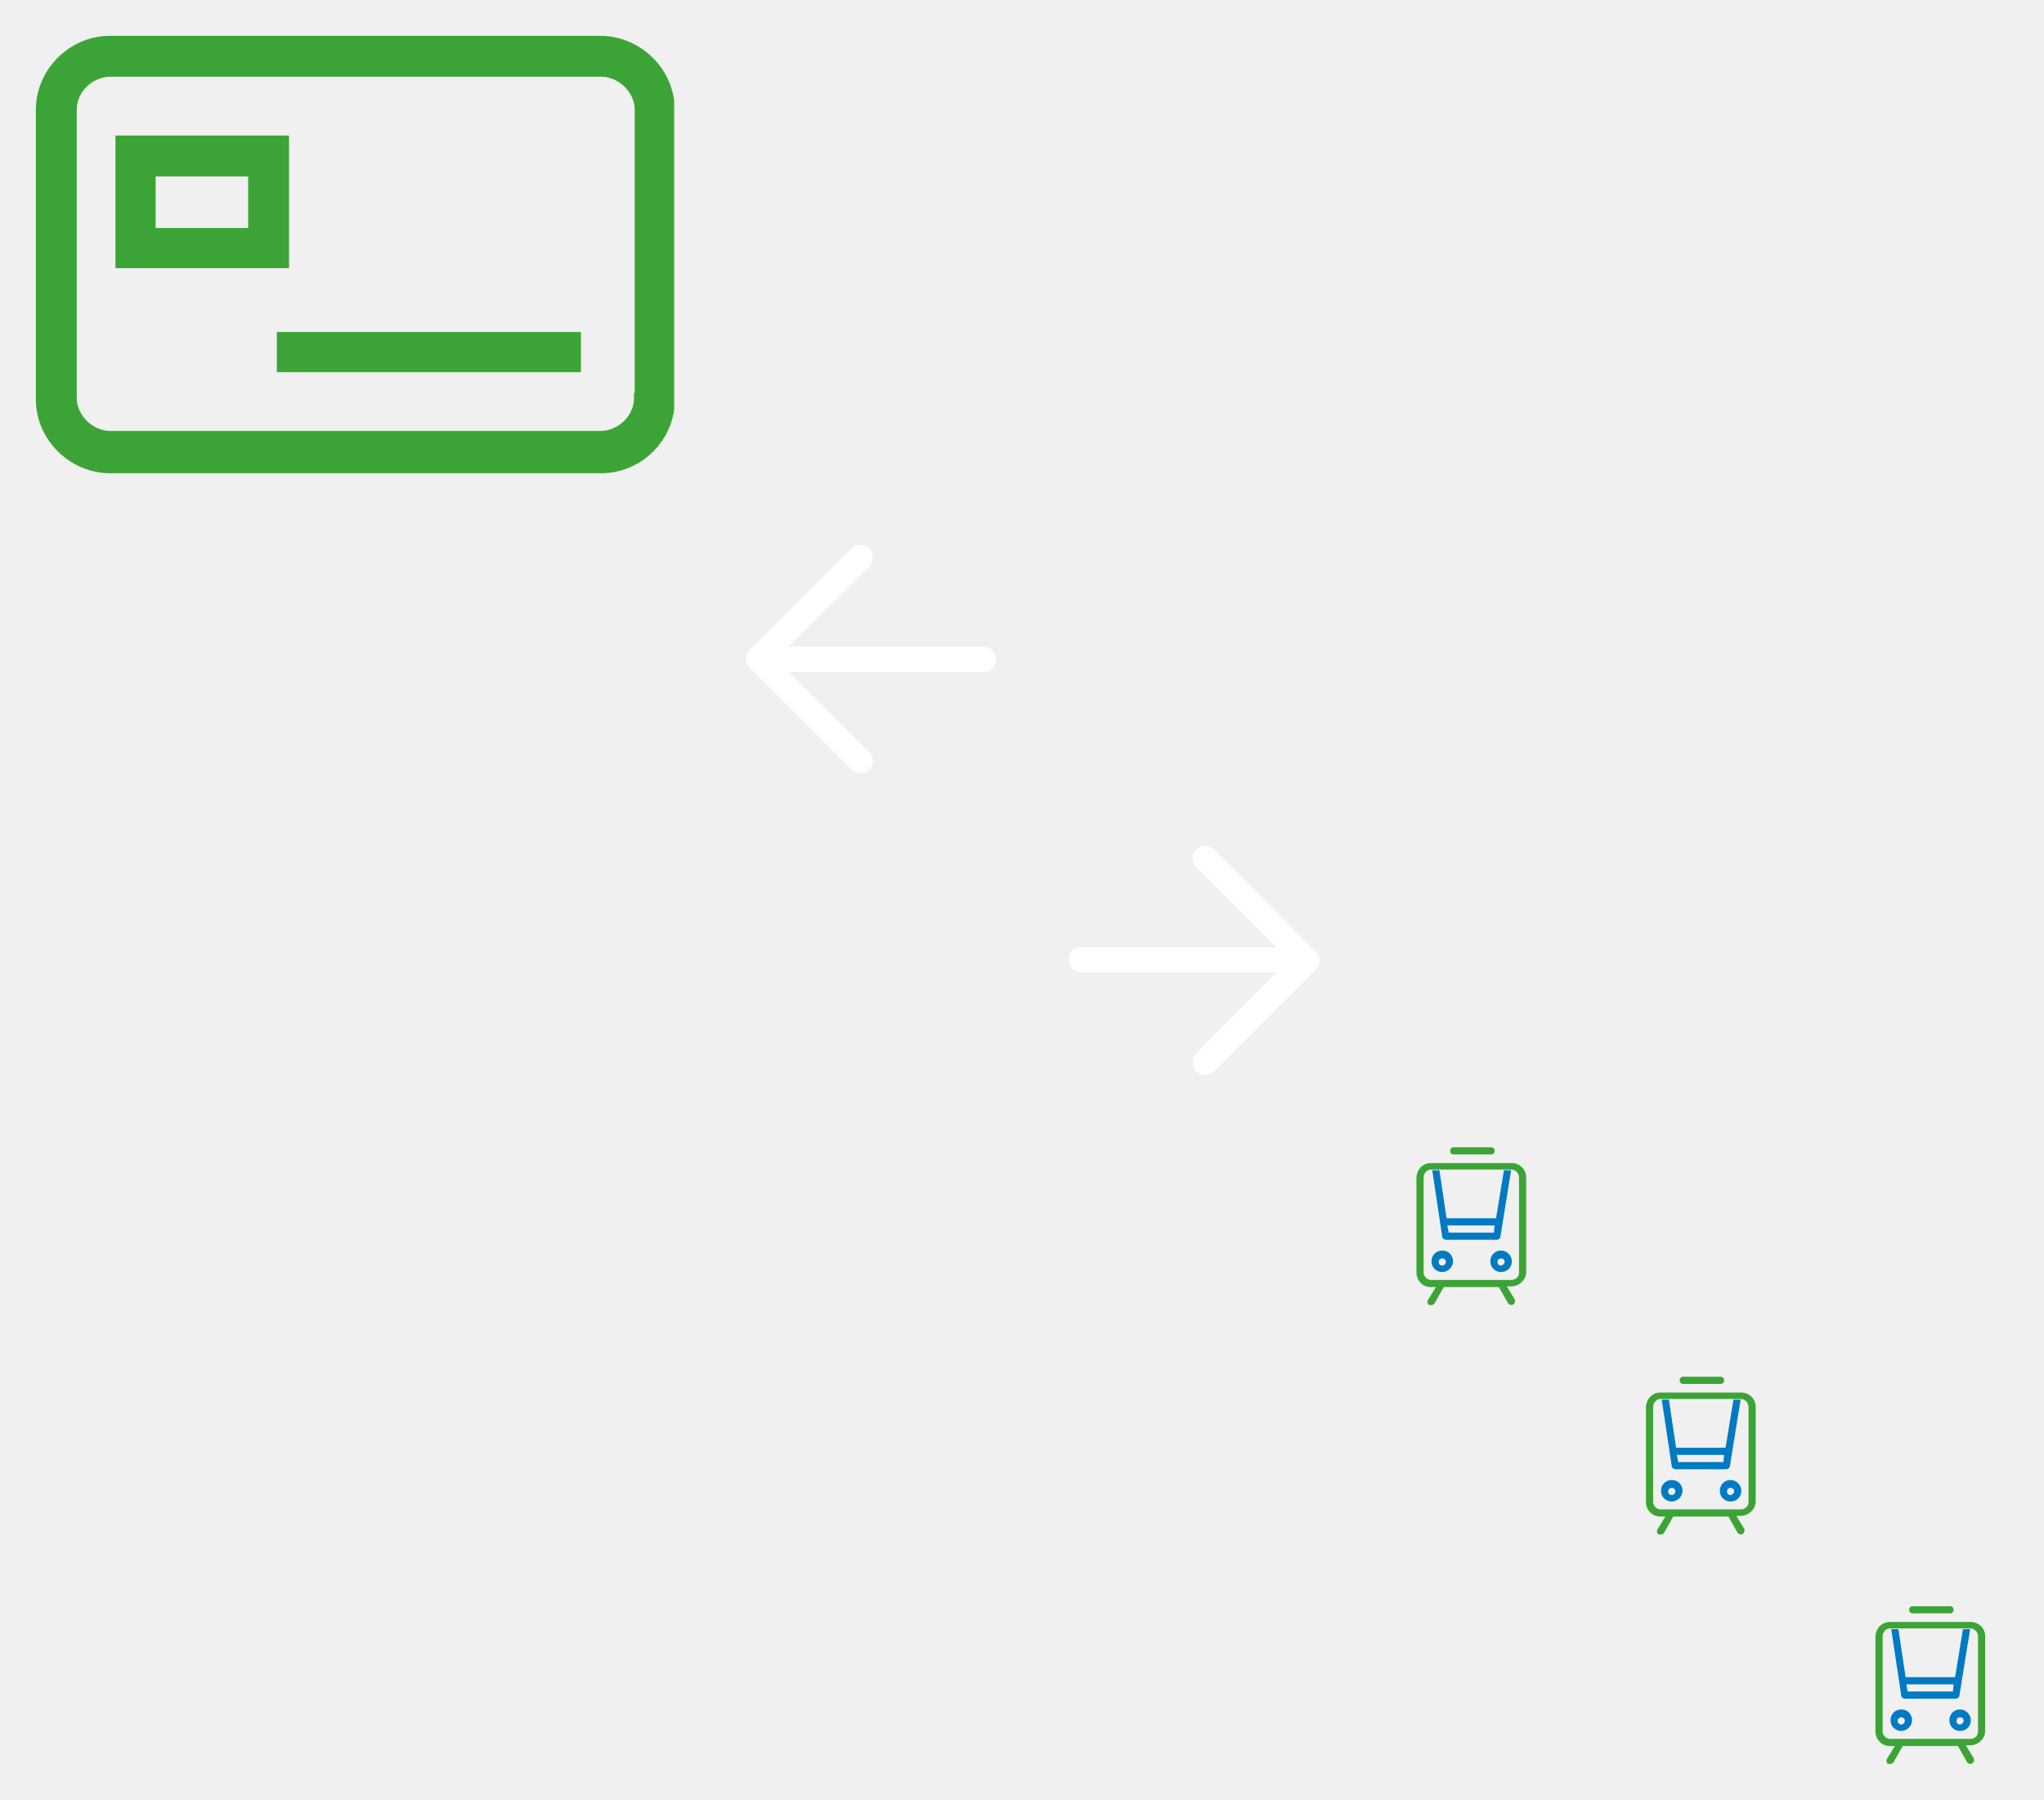
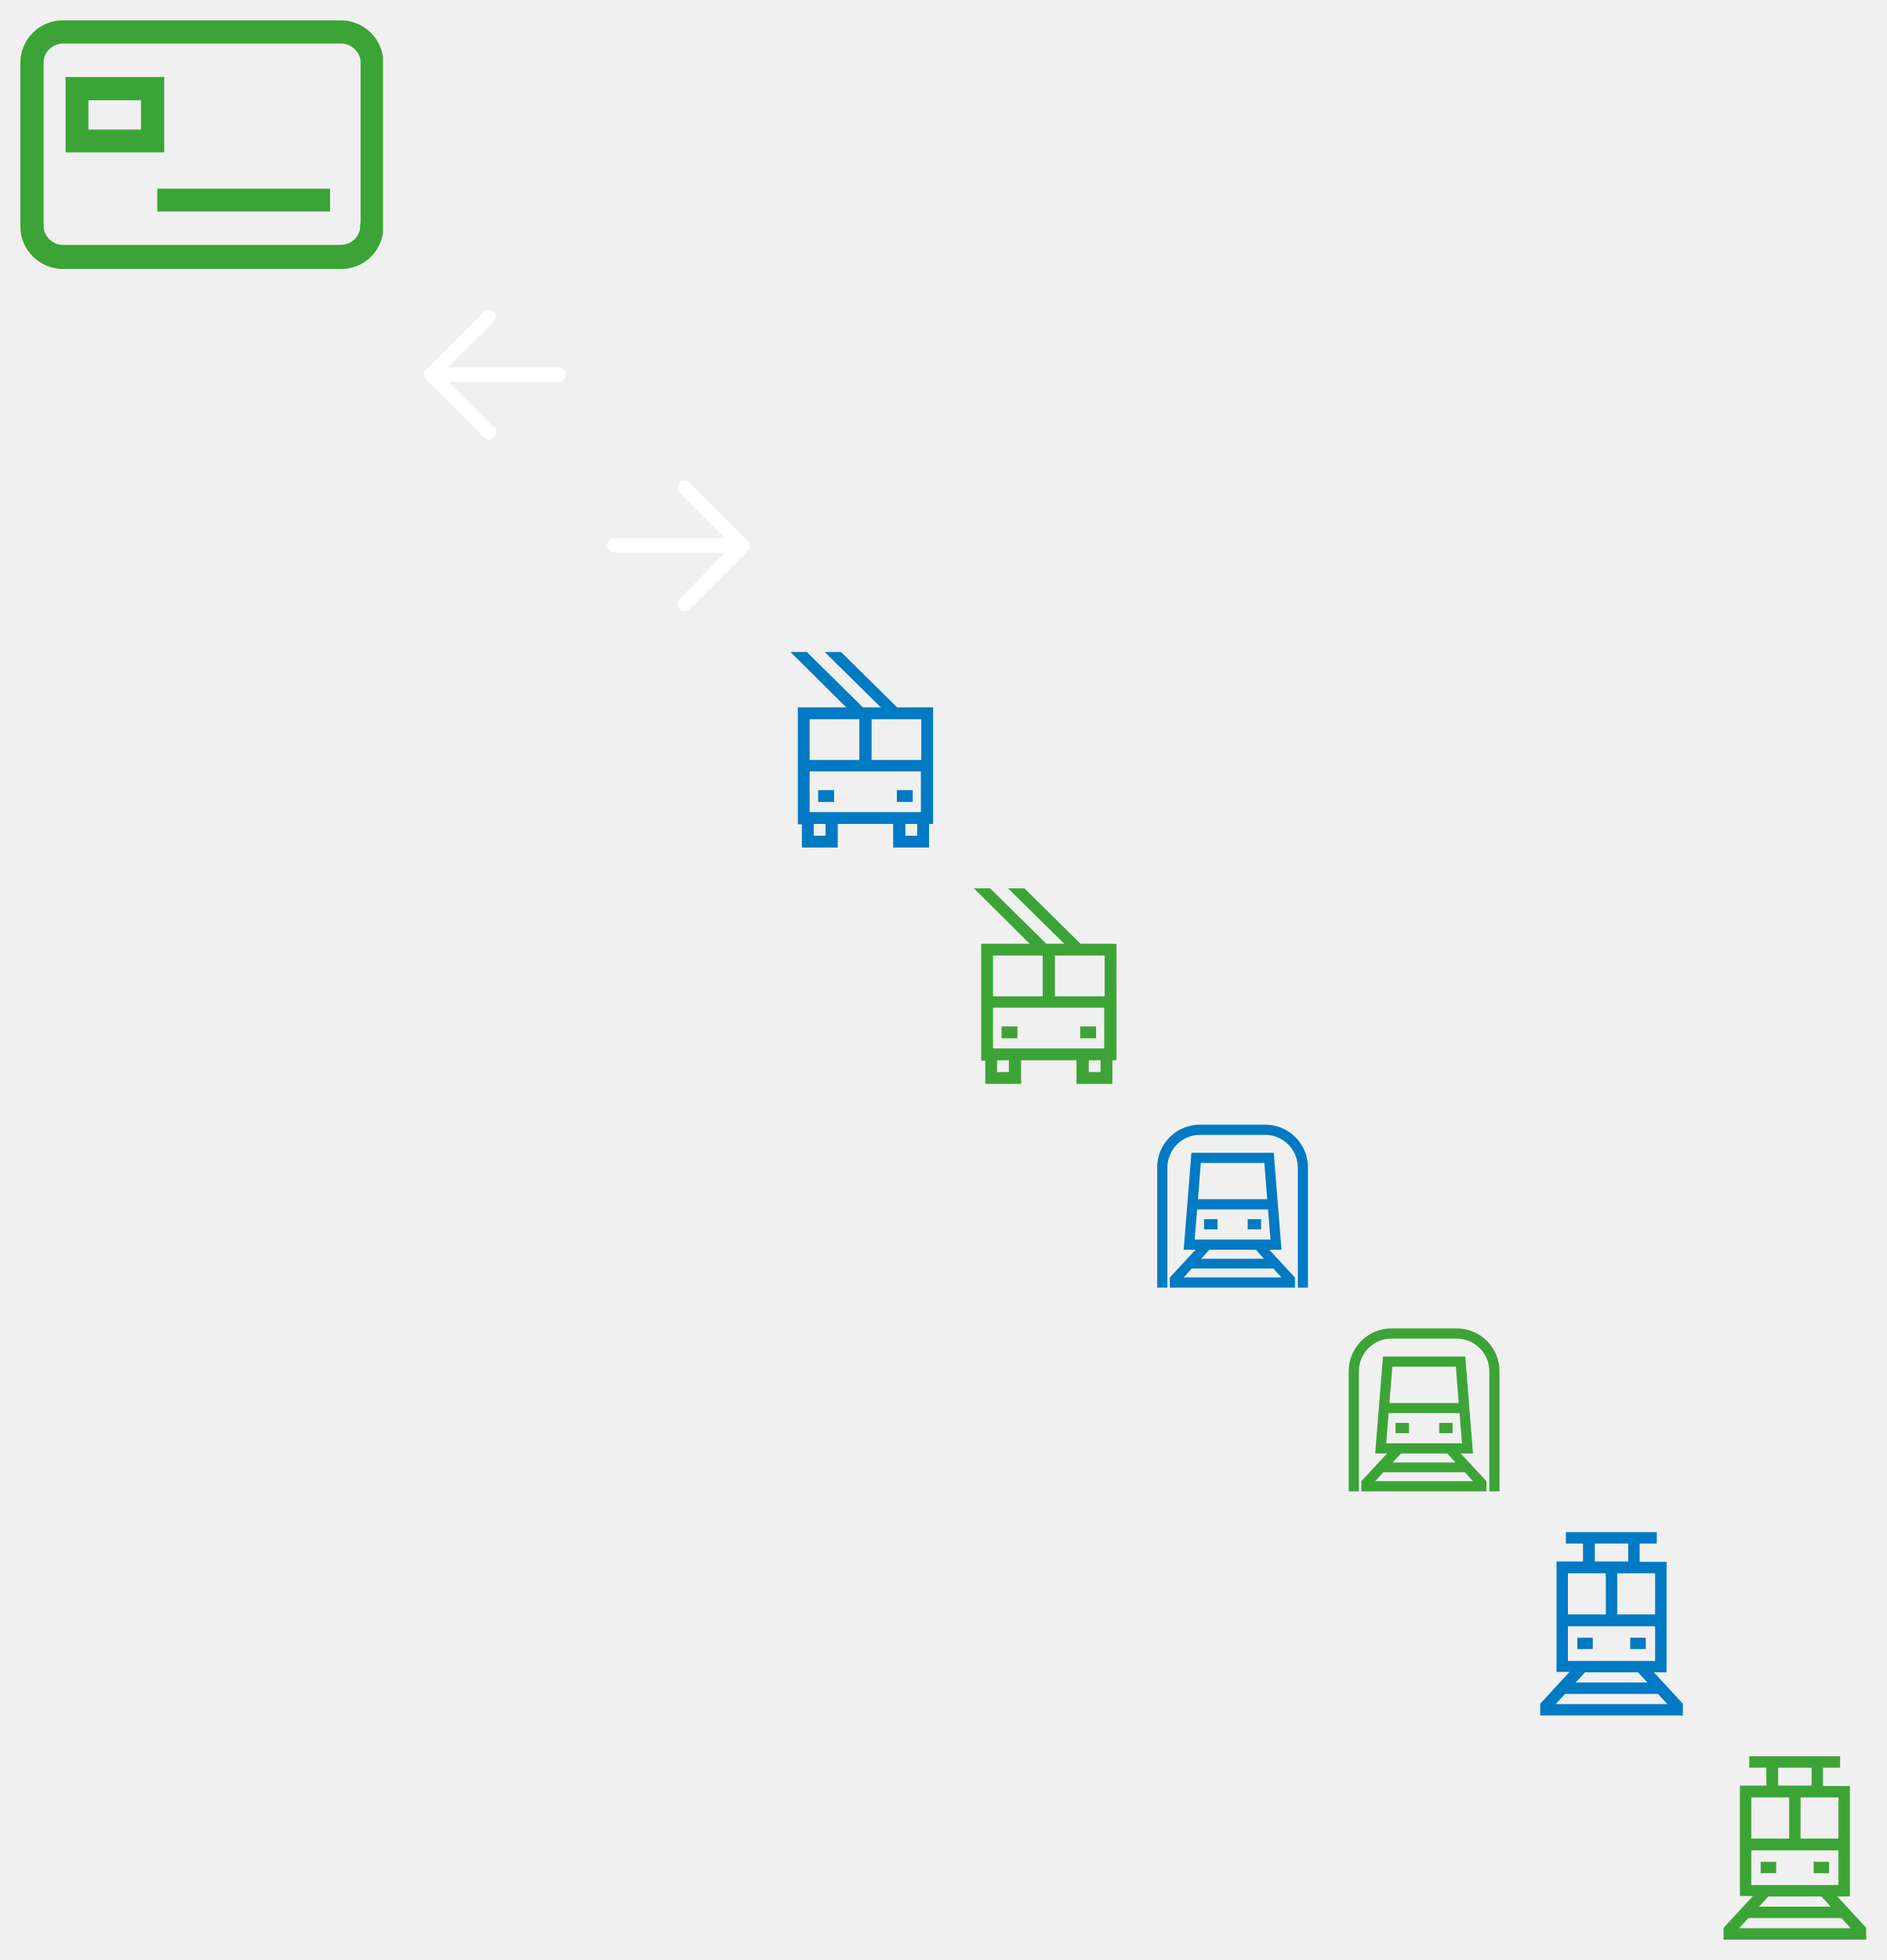
- <svg xmlns="http://www.w3.org/2000/svg" width="285" height="251" viewBox="0 0 285 251">
+ <svg xmlns="http://www.w3.org/2000/svg" xmlns:xlink="http://www.w3.org/1999/xlink" width="463" height="481" viewBox="0 0 463 481">
  <svg width="99" height="71" viewBox="-5 -5 99 71" id="cards_green">
    <path fill="#3CA436" d="M35.3 13.9H11.1v18.5h24.2V13.9zm-5.7 12.9H16.7v-7.2h12.9v7.2zm4 14.5H76v5.6H33.6z" />
    <path fill="#3CA436" d="M78.7 0H10.3C4.7 0 0 4.7 0 10.3v40.4C0 56.3 4.7 61 10.4 61h68.4c5.1 0 9.5-3.8 10.2-8.9v-43C88.4 4 83.9 0 78.7 0zm4.7 49.8v.7c0 2.5-2.2 4.6-4.7 4.6H10.4c-2.5 0-4.7-2.2-4.7-4.6V10.3c0-2.5 2.2-4.6 4.7-4.6h68.4c2.5 0 4.7 2.2 4.7 4.6v39.5z" />
  </svg>
  <svg id="larrow" viewBox="-5 -5 45 41.9" width="45" height="41.9" x="99" y="71">
    <style>.bst0{fill:#fff}</style>
    <path class="bst0" d="M14.7 31.3c.7.7 1.8.7 2.5 0s.7-1.8 0-2.4L5.9 17.7h27.3c1 0 1.7-.8 1.7-1.7 0-1-.8-1.8-1.7-1.8H5.9L17.2 3c.6-.7.7-1.8 0-2.5s-1.8-.7-2.5 0L.5 14.7c-.3.4-.5.8-.5 1.2 0 .5.2.9.5 1.2l14.2 14.2z" />
  </svg>
  <svg id="rarrow" viewBox="-5 -5 45 41.9" width="45" height="41.9" x="144" y="113">
    <style>.cst0{fill:#fff}</style>
    <path class="cst0" d="M20.3.5c-.7-.7-1.8-.7-2.5 0s-.7 1.8 0 2.4L29 14.1H1.7c-1 0-1.7.8-1.7 1.7 0 1 .8 1.8 1.7 1.8H29L17.8 28.9c-.6.7-.7 1.8 0 2.5s1.8.7 2.5 0l14.2-14.2c.3-.3.5-.8.5-1.2 0-.5-.2-.9-.5-1.2L20.3.5z" />
  </svg>
-   <svg width="32" height="32" viewBox="-5 -5 32 32" id="transport_type_1" x="189" y="155">
-     <path fill="#007AC3" d="M7.1 14.4c-.9 0-1.5.7-1.5 1.5 0 .9.7 1.5 1.5 1.5s1.5-.7 1.5-1.5-.6-1.5-1.5-1.5zm0 2.1c-.3 0-.5-.2-.5-.5s.2-.5.5-.5.5.2.5.5c0 .2-.2.5-.5.5zm8.2-2.1c-.9 0-1.5.7-1.5 1.5 0 .9.7 1.5 1.5 1.5.9 0 1.5-.7 1.5-1.5s-.7-1.5-1.5-1.5zm0 2.1c-.3 0-.5-.2-.5-.5s.2-.5.5-.5.5.2.5.5c0 .2-.3.5-.5.5zm.4-13.3l-1.1 6.7H7.7l-1-6.7h-1l1.4 9.3c0 .2.3.4.5.4h7.1c.2 0 .5-.2.5-.4l1.5-9.3h-1zm-1.4 8.7H8l-.2-1h6.6l-.1 1z" />
-     <path fill="#3CA436" d="M16.8 2.2H5.5c-1.1 0-2 .9-2 2.1v13.2c0 1.1.9 2 2 2h.7l-1.1 1.8c-.1.2-.1.6.2.7h.3c.2 0 .3-.1.4-.2l1.3-2.3H15l1.3 2.3c.1.1.3.2.4.2.1 0 .2 0 .3-.1.2-.1.3-.4.2-.7l-1.1-1.8h.6c1.1 0 2.1-.9 2.1-2V4.2c0-1.1-.9-2-2-2zm1 15.3c0 .6-.5 1-1.1 1H5.5c-.5 0-1-.5-1-1V4.2c0-.6.5-1.1 1-1.1h11.2c.6 0 1.1.5 1.1 1.1v13.3zM13.9 1c.3 0 .5-.2.5-.5s-.2-.5-.5-.5H8.7c-.3 0-.5.2-.5.5s.2.5.5.5h5.2z" />
+   <svg width="45" height="58" viewBox="-5 -5 45 58" id="transport_type_1" x="189" y="155">
+     <path fill="#007AC3" d="M6.8 33.9h3.9v2.9H6.8zm19.3 0H30v2.9h-3.9z" />
+     <path fill="#007AC3" d="M5.7 42.2h2.9v2.9H5.7v-2.9zm22.5 0h2.9v2.9h-2.9v-2.9zM4.7 29.3H32v10H4.7v-10zm0-12.8h12.2v10H4.7v-10zm15.2 0h12.2v10H19.9v-10zM1.8 13.6v28.7h1V48h8.8v-5.8h13.6V48H34v-5.8h1V13.6H1.8z" />
+     <path fill="#007AC3" d="M0 0l15.6 15.5h4.1L4 0zm8.4 0l15.7 15.5h4L12.4 0z" />
  </svg>
-   <svg width="32" height="32" viewBox="-5 -5 32 32" id="transport_type_2" x="221" y="187">
-     <path fill="#007AC3" d="M7.1 14.4c-.9 0-1.5.7-1.5 1.5 0 .9.7 1.5 1.5 1.5s1.5-.7 1.5-1.5-.6-1.5-1.5-1.5zm0 2.1c-.3 0-.5-.2-.5-.5s.2-.5.5-.5.5.2.5.5c0 .2-.2.5-.5.5zm8.2-2.1c-.9 0-1.5.7-1.5 1.5 0 .9.7 1.5 1.5 1.5.9 0 1.5-.7 1.5-1.5s-.7-1.5-1.5-1.5zm0 2.1c-.3 0-.5-.2-.5-.5s.2-.5.5-.5.5.2.5.5c0 .2-.3.5-.5.5zm.4-13.3l-1.1 6.7H7.7l-1-6.7h-1l1.4 9.3c0 .2.3.4.5.4h7.1c.2 0 .5-.2.5-.4l1.5-9.3h-1zm-1.4 8.7H8l-.2-1h6.6l-.1 1z" />
-     <path fill="#3CA436" d="M16.8 2.2H5.5c-1.1 0-2 .9-2 2.1v13.2c0 1.1.9 2 2 2h.7l-1.1 1.8c-.1.2-.1.6.2.7h.3c.2 0 .3-.1.4-.2l1.3-2.3H15l1.3 2.3c.1.1.3.2.4.2.1 0 .2 0 .3-.1.2-.1.3-.4.2-.7l-1.1-1.8h.6c1.1 0 2.1-.9 2.1-2V4.2c0-1.1-.9-2-2-2zm1 15.3c0 .6-.5 1-1.1 1H5.5c-.5 0-1-.5-1-1V4.2c0-.6.5-1.1 1-1.1h11.2c.6 0 1.1.5 1.1 1.1v13.3zM13.9 1c.3 0 .5-.2.5-.5s-.2-.5-.5-.5H8.7c-.3 0-.5.2-.5.5s.2.5.5.5h5.2z" />
+   <svg width="45" height="58" viewBox="-5 -5 45 58" id="transport_type_1_selected" x="234" y="213">
+     <path fill="#3CA436" d="M6.8 33.9h3.9v2.9H6.8zm19.3 0H30v2.9h-3.9z" />
+     <path fill="#3CA436" d="M5.7 42.2h2.9v2.9H5.7v-2.9zm22.5 0h2.9v2.9h-2.9v-2.9zM4.7 29.3H32v10H4.7v-10zm0-12.8h12.2v10H4.7v-10zm15.2 0h12.2v10H19.9v-10zM1.8 13.6v28.7h1V48h8.8v-5.8h13.6V48H34v-5.8h1V13.6H1.8z" />
+     <path fill="#3CA436" d="M0 0l15.6 15.5h4.1L4 0zm8.4 0l15.7 15.5h4L12.4 0z" />
  </svg>
-   <svg width="32" height="32" viewBox="-5 -5 32 32" id="transport_type_3" x="253" y="219">
-     <path fill="#007AC3" d="M7.1 14.4c-.9 0-1.5.7-1.5 1.5 0 .9.7 1.5 1.5 1.5s1.5-.7 1.5-1.5-.6-1.5-1.5-1.5zm0 2.1c-.3 0-.5-.2-.5-.5s.2-.5.5-.5.5.2.5.5c0 .2-.2.5-.5.5zm8.2-2.1c-.9 0-1.5.7-1.5 1.5 0 .9.7 1.5 1.5 1.5.9 0 1.5-.7 1.5-1.5s-.7-1.5-1.5-1.5zm0 2.1c-.3 0-.5-.2-.5-.5s.2-.5.5-.5.5.2.5.5c0 .2-.3.5-.5.5zm.4-13.3l-1.1 6.7H7.7l-1-6.7h-1l1.4 9.3c0 .2.3.4.5.4h7.1c.2 0 .5-.2.5-.4l1.5-9.3h-1zm-1.4 8.7H8l-.2-1h6.6l-.1 1z" />
-     <path fill="#3CA436" d="M16.8 2.2H5.5c-1.1 0-2 .9-2 2.1v13.2c0 1.1.9 2 2 2h.7l-1.1 1.8c-.1.2-.1.6.2.7h.3c.2 0 .3-.1.4-.2l1.3-2.3H15l1.3 2.3c.1.1.3.2.4.2.1 0 .2 0 .3-.1.2-.1.3-.4.2-.7l-1.1-1.8h.6c1.1 0 2.1-.9 2.1-2V4.2c0-1.1-.9-2-2-2zm1 15.3c0 .6-.5 1-1.1 1H5.5c-.5 0-1-.5-1-1V4.2c0-.6.5-1.1 1-1.1h11.2c.6 0 1.1.5 1.1 1.1v13.3zM13.9 1c.3 0 .5-.2.5-.5s-.2-.5-.5-.5H8.7c-.3 0-.5.2-.5.5s.2.5.5.5h5.2z" />
+   <svg width="47" height="50" viewBox="-5 -5 47 50" id="transport_type_2" x="279" y="271">
+     <defs>
+       <path id="fa" d="M0 0h37v40H0z" />
+     </defs>
+     <clipPath id="fb">
+       <use xlink:href="#fa" overflow="visible" />
+     </clipPath>
+     <path clip-path="url(#fb)" fill="#007AC3" d="M26.5 0h-16C4.7 0 0 4.7 0 10.5V40h2.5V10.5c0-4.4 3.6-8 8-8h16c4.4 0 8 3.6 8 8V40H37V10.5C37 4.7 32.3 0 26.5 0" />
+     <path clip-path="url(#fb)" fill="#007AC3" d="M30.5 30.7L28.6 6.9H8.4L6.5 30.7h2.9l-6.3 6.8V40h30.7v-2.5l-6.3-6.8h3zM26.3 9.4l.7 8.9H10l.7-8.9h15.6zM9.8 20.8h17.4l.6 7.4H9.2l.6-7.4zM6.5 37.5l2-2.2h20l2 2.2h-24zm19.7-4.6H10.8l2-2.2h11.4l2 2.2z" />
+     <path clip-path="url(#fb)" fill="#007AC3" d="M11.5 23.2h3.3v2.5h-3.3zm10.7 0h3.3v2.5h-3.3z" />
+   </svg>
+   <svg width="47" height="50" viewBox="-5 -5 47 50" id="transport_type_2_selected" x="326" y="321">
+     <defs>
+       <path id="ga" d="M0 0h37v40H0z" />
+     </defs>
+     <clipPath id="gb">
+       <use xlink:href="#ga" overflow="visible" />
+     </clipPath>
+     <path clip-path="url(#gb)" fill="#3CA436" d="M26.5 0h-16C4.7 0 0 4.7 0 10.5V40h2.5V10.5c0-4.4 3.6-8 8-8h16c4.4 0 8 3.6 8 8V40H37V10.5C37 4.7 32.3 0 26.5 0" />
+     <path clip-path="url(#gb)" fill="#3CA436" d="M30.5 30.7L28.6 6.9H8.4L6.5 30.7h2.9l-6.3 6.8V40h30.7v-2.5l-6.3-6.8h3zM26.3 9.4l.7 8.9H10l.7-8.9h15.6zM9.8 20.8h17.4l.6 7.4H9.2l.6-7.4zM6.5 37.5l2-2.2h20l2 2.2h-24zm19.7-4.6H10.8l2-2.2h11.4l2 2.2z" />
+     <path clip-path="url(#gb)" fill="#3CA436" d="M11.5 23.2h3.3v2.5h-3.3zm10.7 0h3.3v2.5h-3.3z" />
+   </svg>
+   <svg width="45" height="55" viewBox="-5 -5 45 55" id="transport_type_3" x="373" y="371">
+     <path fill="#007AC3" d="M9.1 25.9h3.8v2.8H9.1zm13 0h3.8v2.8h-3.8z" />
+     <path fill="#007AC3" d="M6.1 39.7h22.8l2.3 2.5H3.8l2.3-2.5zm4.9-5.3h13l2.3 2.5H8.7l2.3-2.5zM6.8 23.1h21.4v8.5H6.8v-8.5zm0-13h9.3v10.1H6.8V10.1zm12.1 0h9.3v10.1h-9.3V10.1zm-5.5-7.3h8.2v4.4h-8.2V2.8zM6.3 0v2.8h4.2v4.4H4v27.1h3.2L0 42.1V45h35v-2.9l-7.1-7.7H31V7.3h-6.6V2.8h4.2V0H6.3z" />
+   </svg>
+   <svg width="45" height="55" viewBox="-5 -5 45 55" id="transport_type_3_selected" x="418" y="426">
+     <path fill="#3CA436" d="M9.1 25.9h3.8v2.8H9.1zm13 0h3.8v2.8h-3.8z" />
+     <path fill="#3CA436" d="M6.1 39.7h22.8l2.3 2.5H3.8l2.3-2.5zm4.9-5.3h13l2.3 2.5H8.7l2.3-2.5zM6.8 23.1h21.4v8.5H6.8v-8.5zm0-13h9.3v10.1H6.8V10.1zm12.1 0h9.3v10.1h-9.3V10.1zm-5.5-7.3h8.2v4.4h-8.2V2.8zM6.3 0v2.8h4.2v4.4H4v27.1h3.2L0 42.1V45h35v-2.9l-7.1-7.7H31V7.3h-6.6V2.8h4.2V0H6.3z" />
  </svg>
</svg>
